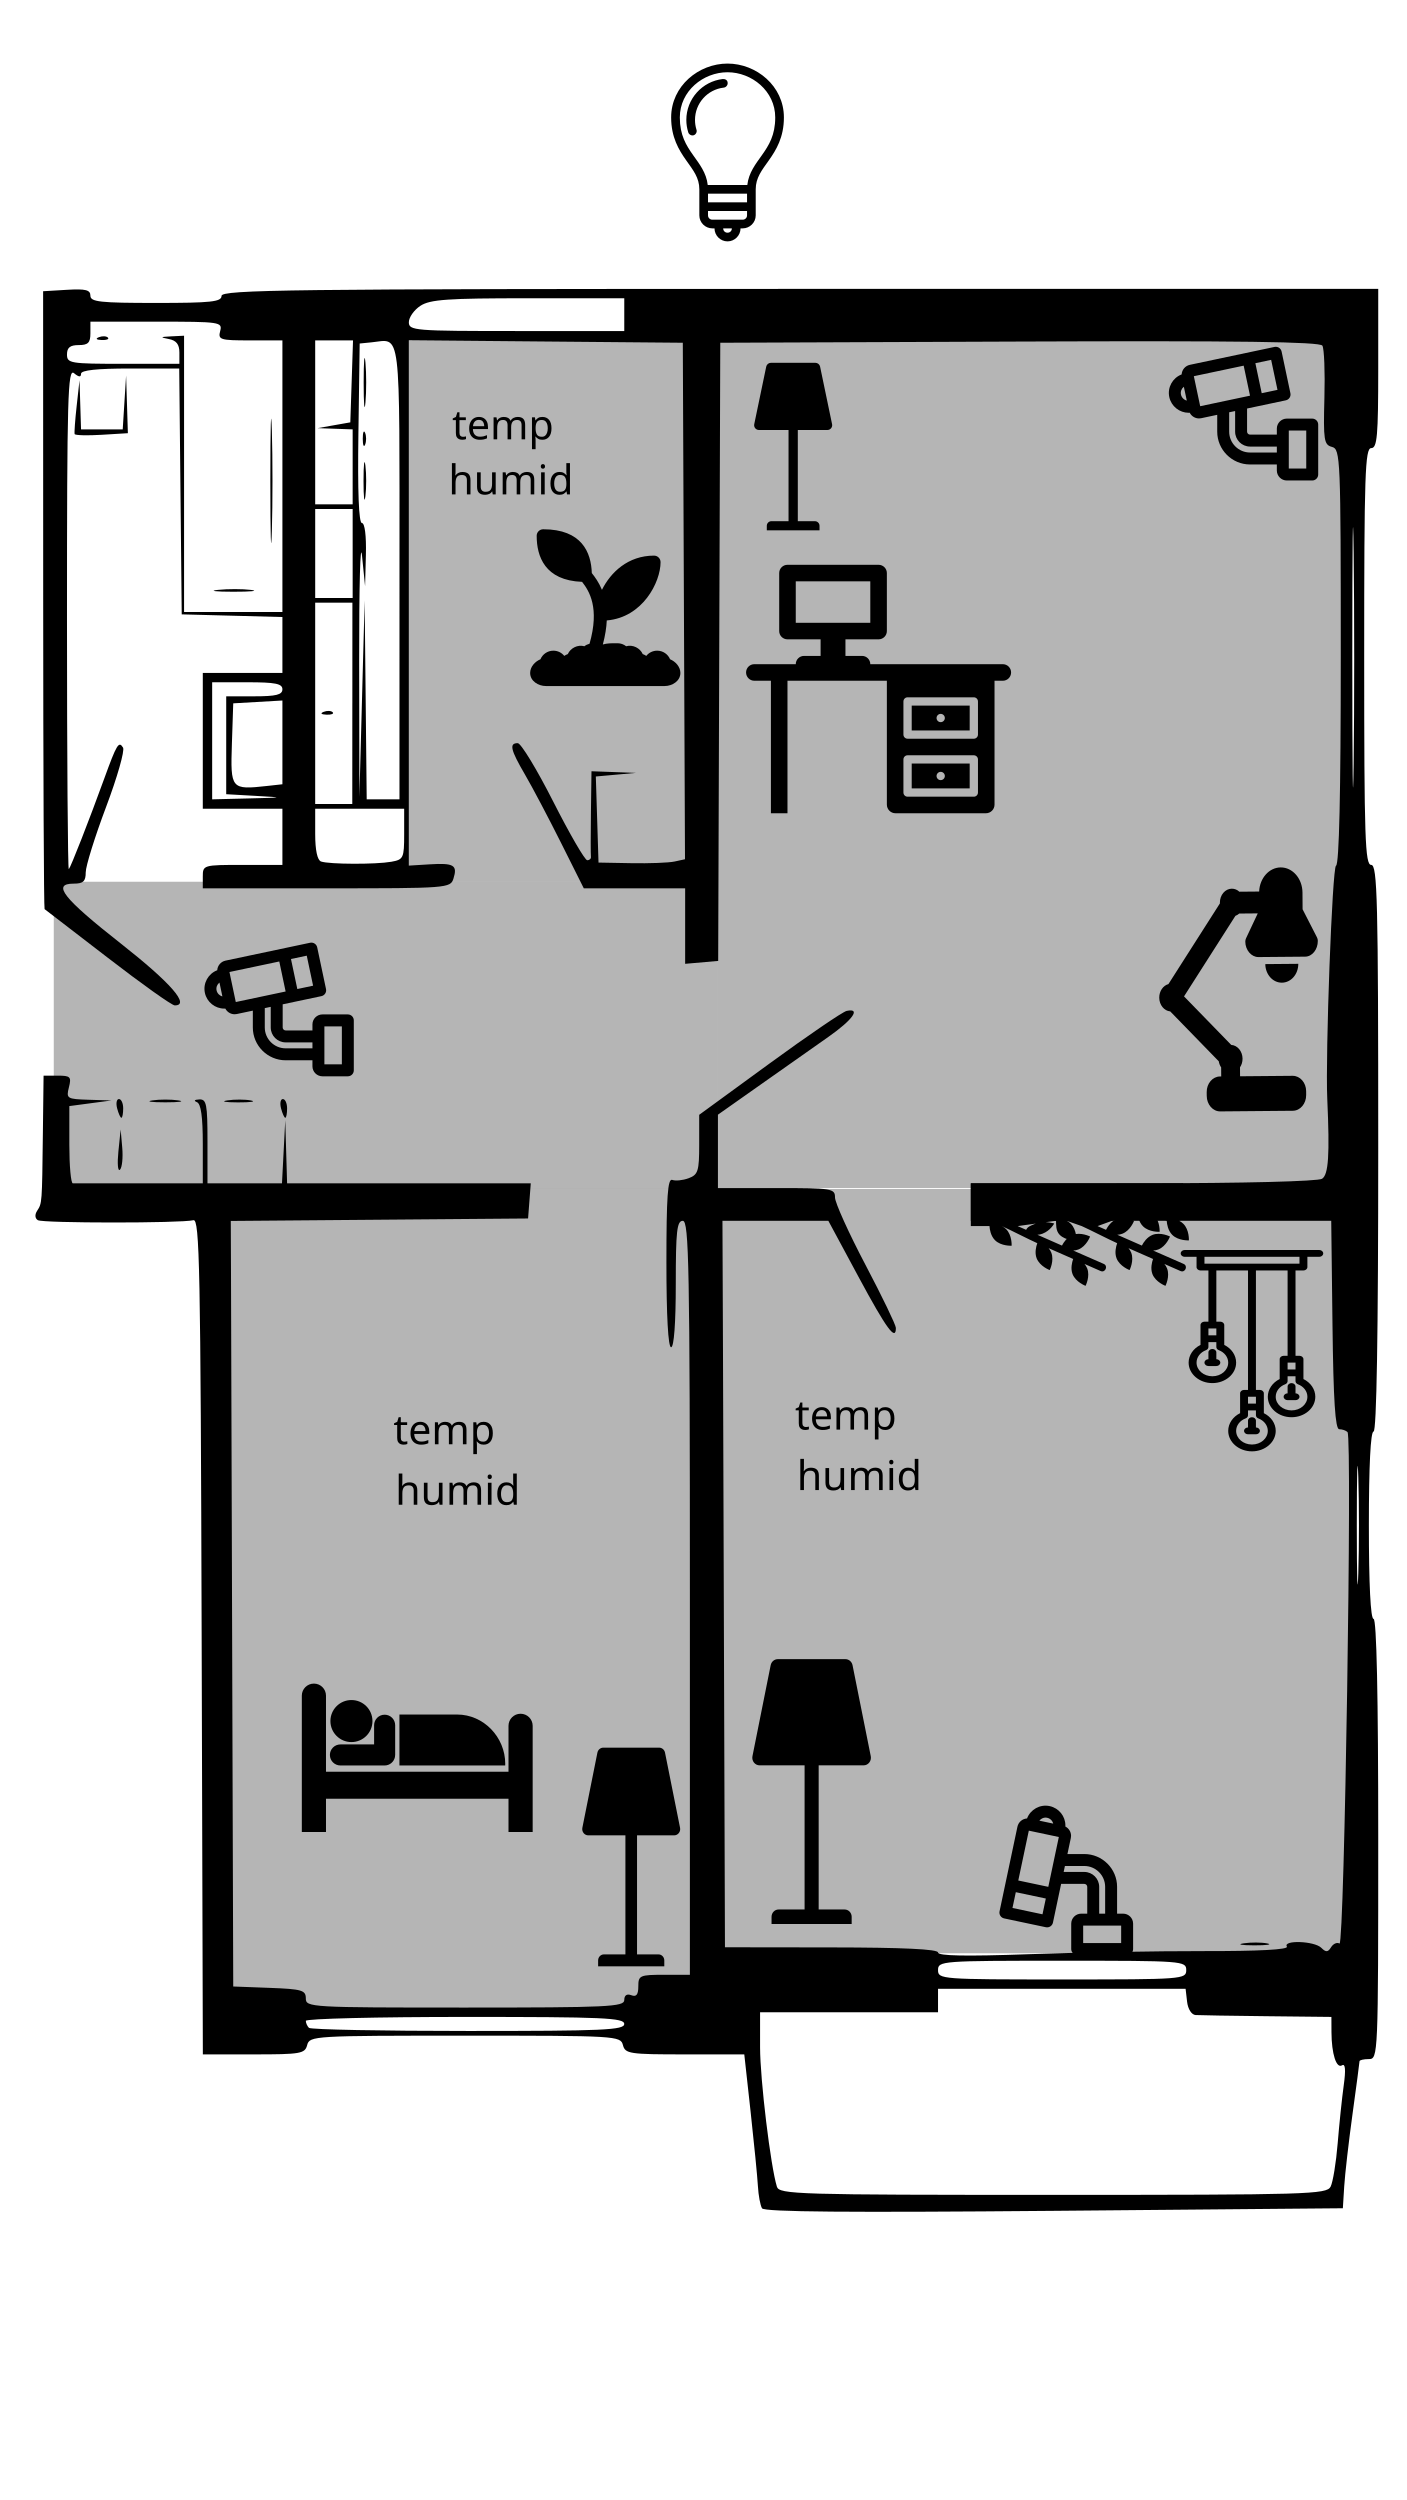
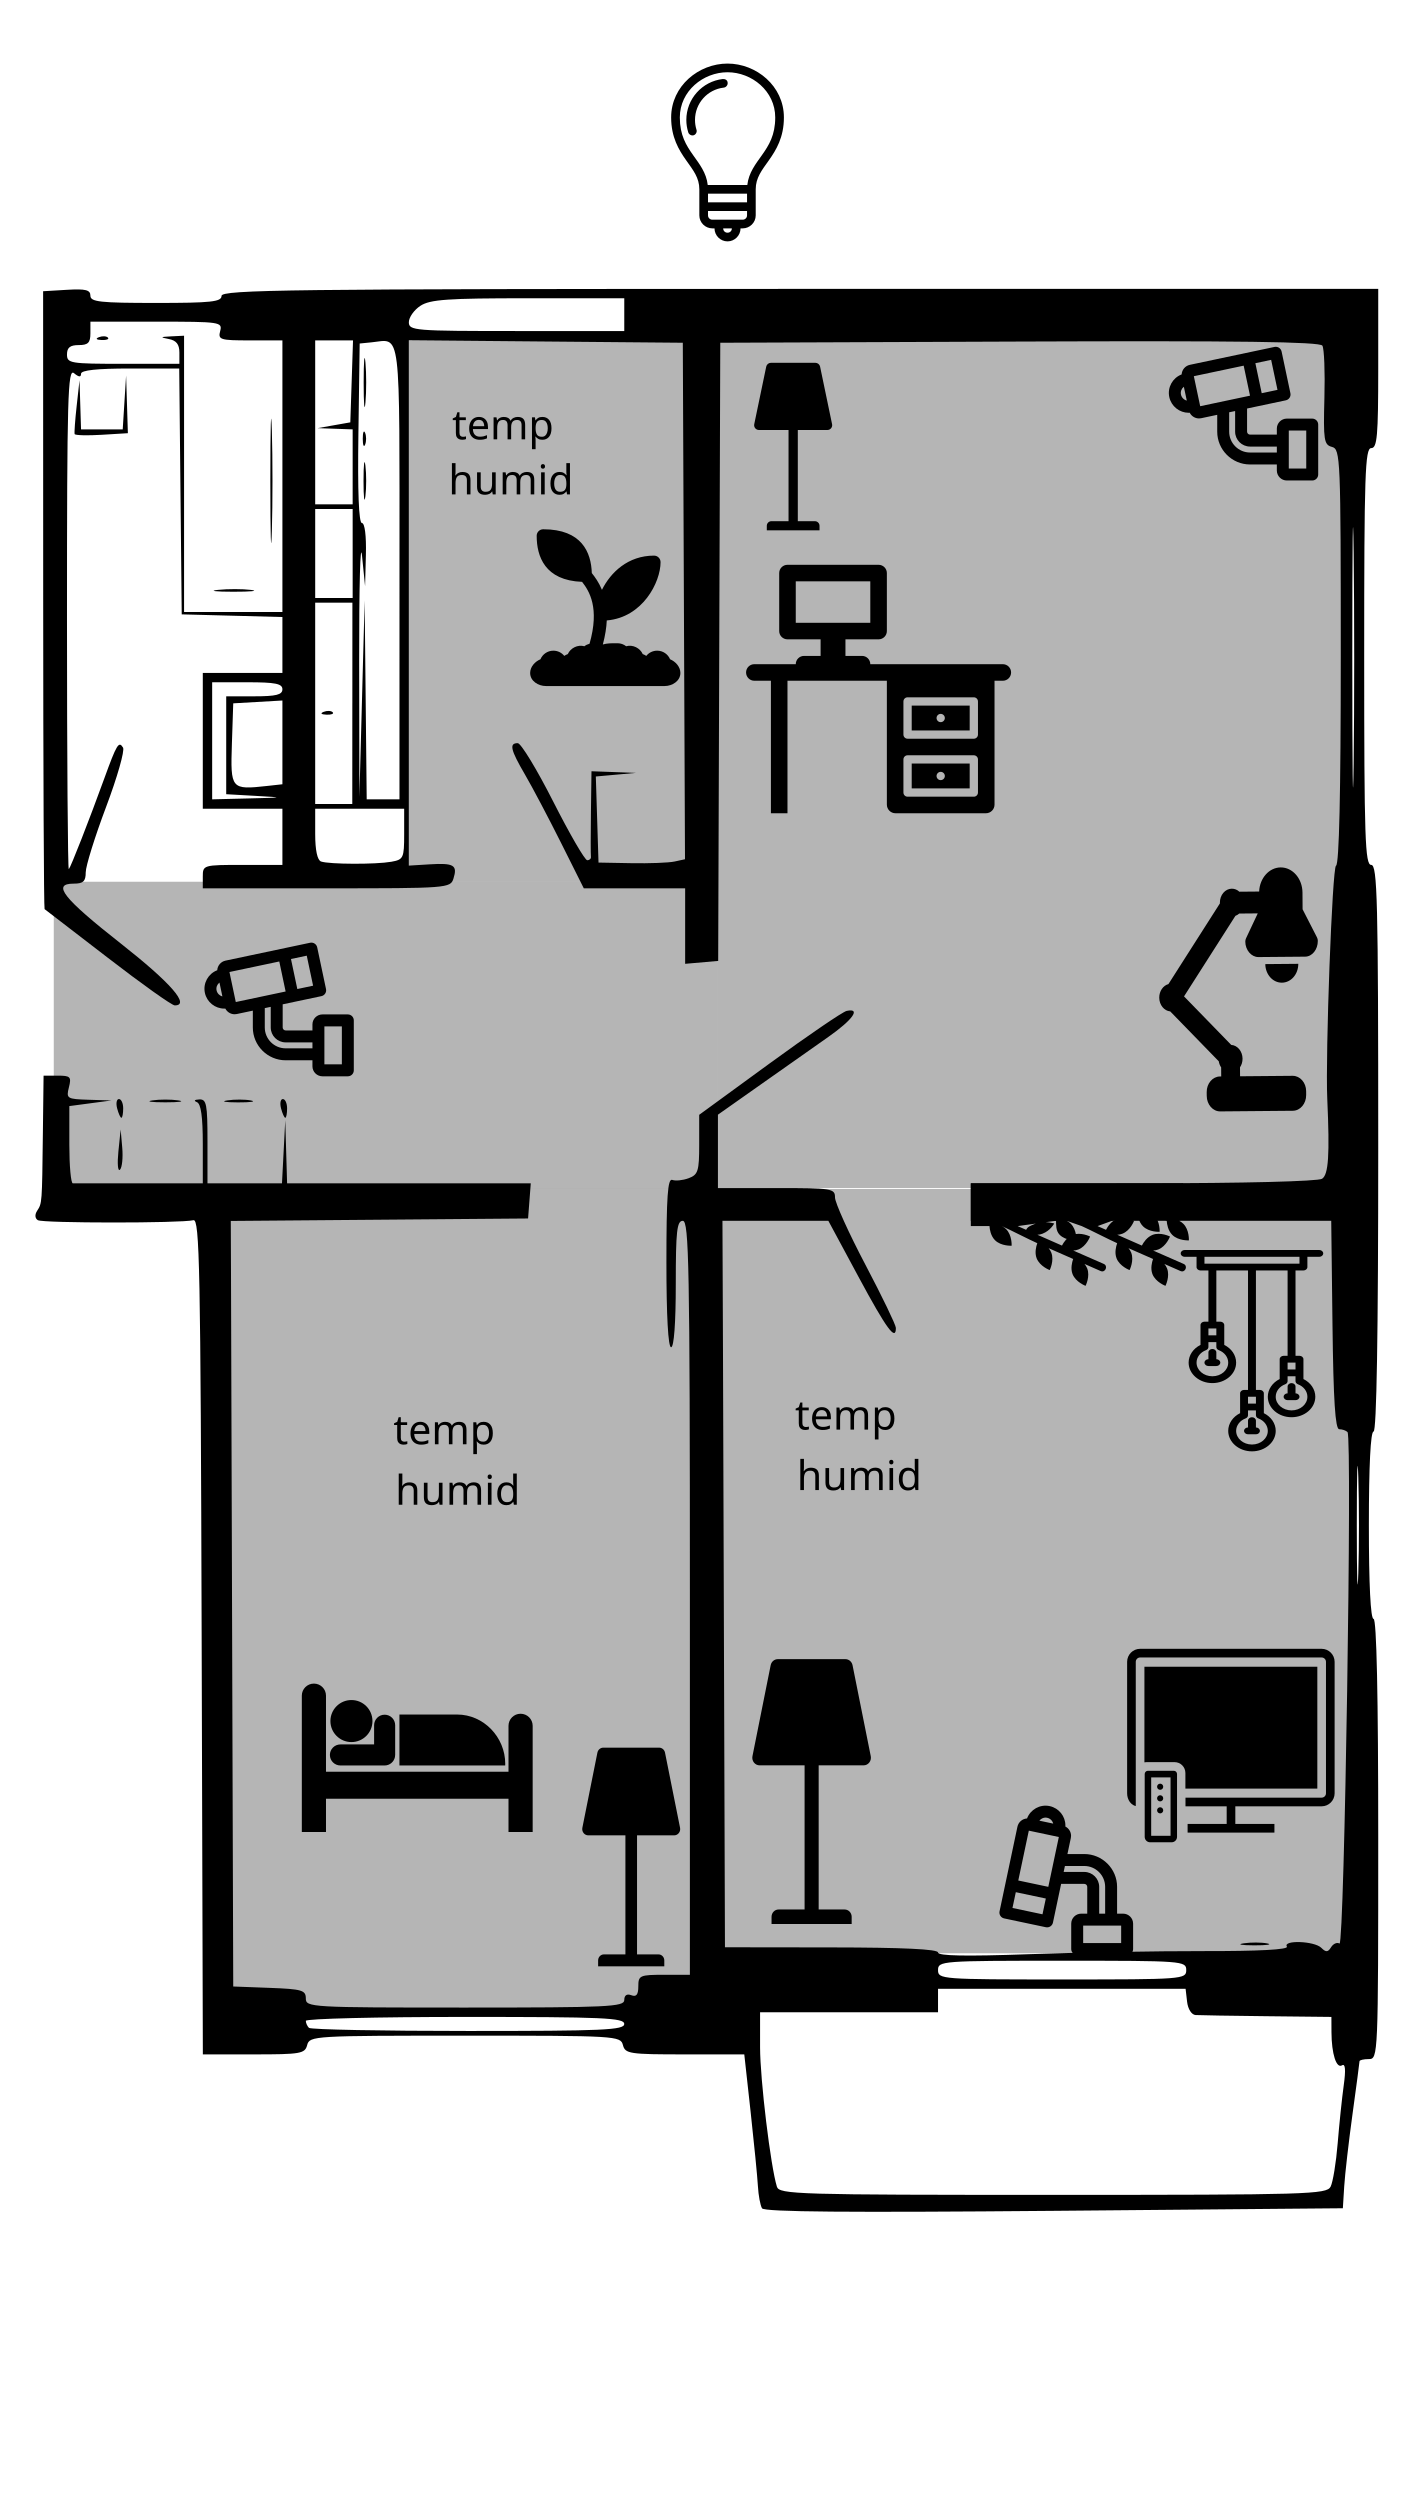
<svg xmlns="http://www.w3.org/2000/svg" xmlns:xlink="http://www.w3.org/1999/xlink" width="1440" height="2559" viewBox="0 0 1440 2559" version="1.1" id="svg8">
  <defs id="defs2">
    <linearGradient id="linearGradient4619">
      <stop style="stop-color:#000000;stop-opacity:1;" offset="0" id="stop4615" />
      <stop style="stop-color:#000000;stop-opacity:0;" offset="1" id="stop4617" />
    </linearGradient>
    <radialGradient xlink:href="#linearGradient4619" id="radialGradient4623" cx="1058.161" cy="-73.185" fx="1058.161" fy="-73.185" r="318.552" gradientTransform="matrix(1,0,0,1.175269,0,12.82711)" gradientUnits="userSpaceOnUse" />
  </defs>
  <g id="layer2">
    <rect id="light.living_room_panel" width="648.546" height="782.336" x="739.608" y="1217.017" style="opacity:0.291;fill:#000000;fill-opacity:1;stroke-width:1.031" ry="0" />
    <rect id="light.pc_room_panel_3" width="643.317" height="872.858" x="734.874" y="343.217" style="opacity:0.291;fill:#000000;fill-opacity:1;stroke-width:1.085" ry="0" />
    <rect id="light.hallway_panel" width="679.84" height="313.524" x="55.034" y="902.551" style="opacity:0.291;fill:#000000;fill-opacity:1;stroke-width:0.668" ry="0" />
    <rect id="light.bedroom_panel" width="469.825" height="845.397" x="236.288" y="1216.038" style="opacity:0.291;fill:#000000;fill-opacity:1;stroke-width:0.912" ry="0" />
    <rect id="light.kitchen_panel" width="282.655" height="554.282" x="418.5" y="348.302" style="opacity:0.291;fill:#000000;fill-opacity:1;stroke-width:0.573" ry="0" />
  </g>
  <g id="layer1" transform="translate(0,1697.2)">
    <path style="fill:#000000;stroke-width:4.794" d="m 780.024,563.232 c -1.772,-2.867 -3.674,-13.066 -4.225,-22.664 -0.551,-9.598 -3.915,-43.875 -7.475,-76.171 l -6.472,-58.721 H 700.987 c -56.834,0 -61.031,-0.634 -63.372,-9.587 -2.444,-9.344 -6.539,-9.587 -161.592,-9.587 -155.053,0 -159.148,0.243 -161.592,9.587 -2.313,8.846 -6.539,9.587 -54.651,9.587 h -52.144 l -1.225,-427.825 c -1.08,-377.476 -2.07,-427.615 -8.415,-426.045 -12.76,3.157 -154.142,3.118 -159.259,-0.036 -2.984,-1.845 -3.279,-5.651 -0.741,-9.587 5.101,-7.912 5.015,-6.749 5.896,-79.629 l 0.71,-58.723 h 14.472 c 13.043,0 14.175,1.183 11.464,11.984 -2.883,11.487 -2.042,12.014 20.281,12.704 l 23.289,0.719 -21.571,2.875 -21.571,2.875 v 39.547 c 0,21.751 1.618,39.547 3.595,39.547 1.977,0 32.716,0 68.308,0 h 64.713 v -40.346 c 0,-27.791 -1.864,-41.098 -5.992,-42.764 -3.579,-1.444 -2.615,-2.57 2.397,-2.796 7.396,-0.333 8.389,4.728 8.389,42.764 v 43.142 h 38.129 38.129 l 1.678,-32.356 1.678,-32.357 0.938,32.357 0.939,32.356 h 124.714 124.714 l -1.379,17.976 -1.379,17.976 -152.126,1.266 -152.126,1.266 1.227,391.806 1.227,391.806 37.15,1.4 c 33.212,1.252 37.15,2.395 37.15,10.785 0,9.134 4.363,9.386 162.981,9.386 146.499,0 162.981,-0.779 162.981,-7.703 0,-4.878 2.637,-6.691 7.19,-4.944 5.195,1.993 7.19,-0.525 7.19,-9.074 0,-11.148 1.527,-11.833 26.365,-11.833 h 26.365 V -61.688 c 0,-339.81 -0.859,-385.881 -7.19,-385.881 -6.036,0 -7.19,10.386 -7.19,64.713 0,39.946 -1.835,64.713 -4.794,64.713 -3.019,0 -4.794,-32.128 -4.794,-86.797 0,-67.457 1.335,-86.289 5.992,-84.517 3.296,1.254 10.845,0.476 16.777,-1.73 9.632,-3.58 10.785,-7.265 10.785,-34.447 v -30.438 l 71.829,-52.406 c 39.506,-28.823 75.098,-53.103 79.094,-53.956 14.926,-3.184 6.436,8.929 -18.587,26.519 -14.219,9.995 -45.496,32.017 -69.507,48.937 l -43.655,30.764 v 37.544 37.544 h 59.919 c 56.899,0 59.919,0.487 59.919,9.672 0,5.319 14.021,36.319 31.158,68.887 17.137,32.568 31.158,61.651 31.158,64.628 0,14.038 -9.611,0.913 -38.157,-52.112 l -30.966,-57.52 H 793.757 739.608 l 1.228,371.797 1.228,371.797 109.053,0.145 c 73.366,0.091 109.053,1.799 109.053,5.209 0,3.502 28.522,4.043 92.276,1.752 50.752,-1.825 131.75,-3.257 179.995,-3.183 56.377,0.091 86.677,-1.551 84.803,-4.585 -4.302,-6.961 28.181,-5.825 35.238,1.232 4.74,4.74 6.778,4.615 10.01,-0.614 2.232,-3.611 6.107,-5.3 8.611,-3.752 5.006,3.094 13.191,-518.596 8.214,-523.573 -1.598,-1.598 -5.423,-2.907 -8.499,-2.907 -4.054,0 -5.947,-29.327 -6.882,-106.657 l -1.29,-106.657 H 1178.187 993.727 v -19.174 -19.174 l 176.163,-0.072 c 102.573,-0.036 179.167,-1.971 183.353,-4.616 6.625,-4.185 7.942,-24.267 5.355,-81.594 -2.062,-45.685 5.123,-237.578 8.944,-238.851 3.208,-1.069 4.876,-74.282 4.876,-213.98 0,-203.869 -0.36,-212.449 -9.019,-214.713 -8.185,-2.14 -8.9,-6.795 -7.731,-50.285 0.708,-26.359 -0.223,-50.372 -2.071,-53.362 -2.461,-3.982 -85.358,-5.106 -309.842,-4.202 l -306.482,1.234 -1.069,316.374 -1.069,316.375 -16.908,1.488 -16.908,1.487 v -38.638 -38.638 h -51.875 -51.875 l -23.387,-46.737 c -12.863,-25.706 -29.426,-57.078 -36.806,-69.717 -14.824,-25.388 -16.383,-32.146 -7.414,-32.146 3.303,0 19.672,26.964 36.377,59.919 16.705,32.956 32.338,59.92 34.74,59.92 2.403,0 4.113,-1.618 3.801,-3.595 -0.312,-1.977 -0.312,-22.47 0,-45.539 l 0.567,-41.944 22.769,0.837 22.769,0.837 -20.549,1.844 -20.549,1.843 1.375,44.056 1.375,44.056 33.555,0.63 c 18.455,0.348 38.371,-0.417 44.258,-1.698 l 10.703,-2.328 -1.116,-264.345 -1.116,-264.345 -140.211,-1.27 -140.211,-1.27 v 268.873 268.874 l 21.415,-1.317 c 24.687,-1.518 28.608,0.846 24.238,14.612 -3.091,9.738 -5.834,9.948 -129.864,9.948 H 207.583 v -11.984 c 0,-11.843 0.48,-11.984 40.745,-11.984 h 40.745 v -28.761 -28.761 h -40.745 -40.745 v -69.507 -69.507 h 40.745 40.745 v -28.599 -28.599 l -51.531,-1.361 -51.531,-1.361 -1.277,-125.831 -1.277,-125.831 h -50.253 c -33.961,0 -50.253,1.745 -50.253,5.38 0,3.717 -2.222,3.536 -7.19,-0.587 -6.376,-5.292 -7.19,23.225 -7.19,251.873 0,141.813 0.833,256.942 1.85,255.844 2.089,-2.255 20.775,-50.022 36.287,-92.76 12.801,-35.267 14.9,-38.729 19.235,-31.716 1.895,3.065 -5.925,30.437 -17.377,60.826 -11.452,30.389 -20.821,60.467 -20.821,66.841 0,9.255 -2.485,11.589 -12.335,11.589 -22.562,0 -10.904,14.809 48.29,61.344 51.141,40.204 71.268,63.289 55.179,63.289 -2.973,0 -33.861,-21.983 -68.641,-48.852 -34.78,-26.868 -63.851,-49.233 -64.602,-49.7 -0.75,-0.466 -1.393,-142.962 -1.429,-316.657 l -0.072,-315.809 24.199,-1.449 c 19.299,-1.156 24.199,0.055 24.199,5.992 0,6.371 9.648,7.441 67.11,7.441 56.457,0 67.11,-1.141 67.11,-7.19 0,-6.353 68.974,-7.19 592.004,-7.19 h 592.004 v 81.491 c 0,69.24 -1.082,81.49 -7.19,81.49 -6.284,0 -7.19,26.897 -7.19,213.313 0,186.416 0.906,213.313 7.19,213.313 6.312,0 7.19,35.419 7.19,290.01 0,190.144 -1.651,290.01 -4.793,290.01 -3.036,0 -4.793,35.153 -4.793,95.871 0,60.718 1.757,95.871 4.793,95.871 3.128,0 4.793,78.295 4.793,225.297 0,222.101 -0.145,225.297 -9.587,225.297 -5.273,0 -9.587,1.004 -9.587,2.232 0,1.228 -3.21,25.495 -7.132,53.927 -3.923,28.433 -7.756,61.783 -8.518,74.113 l -1.386,22.417 -295.655,2.644 c -210.453,1.882 -296.583,1.141 -298.877,-2.57 z m 581.979,-22.139 c 2.367,-4.614 5.625,-24.567 7.241,-44.34 1.616,-19.773 4.409,-46.535 6.207,-59.47 2.206,-15.872 1.641,-22.513 -1.734,-20.427 -5.835,3.606 -10.728,-11.745 -10.821,-33.95 l -0.073,-15.579 -65.911,-0.73 c -36.251,-0.402 -69.147,-0.94 -73.102,-1.198 -4.126,-0.268 -7.837,-6.086 -8.707,-13.651 l -1.516,-13.182 H 1086.876 960.165 v 11.984 11.984 h -91.078 -91.077 v 35.983 c 0,32.574 10.769,121.724 17.224,142.577 2.434,7.864 20.111,8.389 282.527,8.389 261.766,0 280.211,-0.544 284.235,-8.389 z M 639.004,374.517 c 0,-6.25 -21.305,-7.19 -162.981,-7.19 -89.639,0 -162.981,1.797 -162.981,3.995 0,2.197 1.439,5.433 3.196,7.19 1.757,1.757 75.099,3.196 162.981,3.196 138.835,0 159.785,-0.942 159.785,-7.19 z M 1214.23,319.391 c 0,-9.346 -3.196,-9.587 -127.029,-9.587 -123.833,0 -127.029,0.241 -127.029,9.587 0,9.346 3.196,9.587 127.029,9.587 123.834,0 127.029,-0.241 127.029,-9.587 z m 176.143,-504.521 c -0.855,-27.024 -1.553,-4.913 -1.553,49.134 0,54.047 0.699,76.158 1.553,49.134 0.855,-27.024 0.855,-71.244 0,-98.268 z M 400.524,-815.096 c 12.471,-2.22 13.182,-3.749 13.182,-28.33 v -25.984 h -45.539 -45.539 v 25.965 c 0,16.45 2.196,26.739 5.992,28.077 8.321,2.933 55.943,3.113 71.903,0.272 z M 1385.596,-1131.53 c -0.761,-60.159 -1.384,-12.311 -1.386,106.329 -10e-4,118.641 0.621,167.862 1.384,109.381 0.763,-58.481 0.763,-155.551 0,-215.71 z m -1024.931,154.265 0.054,-103.061 h -19.049 -19.049 v 103.061 103.062 h 18.987 18.987 l 0.054,-103.062 z m -29.348,8.709 c 3.46,-1.384 7.595,-1.214 9.188,0.379 1.593,1.592 -1.237,2.726 -6.291,2.518 -5.584,-0.23 -6.72,-1.366 -2.896,-2.896 z m -69.806,86.01 -29.96,-1.701 v -50.104 -50.104 h 28.761 c 22.37,0 28.761,-1.598 28.761,-7.191 0,-5.752 -7.19,-7.19 -35.952,-7.19 h -35.952 v 59.92 59.919 l 37.15,-0.924 c 36.713,-0.913 36.797,-0.944 7.19,-2.626 z m 147.402,-228.615 c 0,-255.937 2.106,-238.683 -28.761,-235.612 l -11.984,1.192 -1.303,91.882 c -0.853,60.203 0.386,91.882 3.595,91.882 2.932,0 4.565,12.985 4.07,32.356 l -0.828,32.357 -3.139,-31.158 c -1.727,-17.137 -3.038,31.398 -2.915,107.855 l 0.223,139.013 2.691,-100.665 2.691,-100.665 1.051,101.863 1.051,101.863 h 16.777 16.777 z m -36.814,-93.797 c 0,-17.137 0.87,-24.148 1.933,-15.579 1.063,8.569 1.063,22.59 0,31.158 -1.063,8.568 -1.933,1.558 -1.933,-15.579 z m -0.777,-43.142 c 0,-6.591 1.087,-9.287 2.418,-5.992 1.33,3.296 1.33,8.688 0,11.984 -1.33,3.296 -2.418,0.6 -2.418,-5.992 z m 0.919,-57.523 c 0,-22.41 0.826,-31.578 1.835,-20.373 1.009,11.205 1.009,29.54 0,40.745 -1.009,11.205 -1.835,2.037 -1.835,-20.373 z m -83.165,368.329 v -42.868 l -25.166,1.449 -25.166,1.449 -1.381,41.587 c -1.536,46.29 -0.881,47.068 36.133,42.975 l 15.579,-1.723 z m 0,-272.458 v -139.013 h -33.106 c -30.746,0 -32.927,-0.683 -30.599,-9.587 2.42,-9.253 0.145,-9.587 -65.162,-9.587 H 92.539 v 11.984 c 0,9.587 -2.397,11.984 -11.984,11.984 -8.788,0 -11.984,2.557 -11.984,9.587 0,9.054 3.196,9.587 57.523,9.587 h 57.523 v -11.65 c 0,-8.271 -3.129,-12.253 -10.785,-13.728 -9.247,-1.781 -8.906,-2.171 2.397,-2.73 l 13.182,-0.652 v 141.41 141.41 h 50.332 50.332 z m -65.804,116.34 c 9.946,-1.038 25.045,-1.02 33.555,0.036 8.51,1.058 0.373,1.908 -18.083,1.887 -18.455,-0.016 -25.418,-0.888 -15.472,-1.925 z m 53.46,-111.547 c 0,-56.684 0.694,-79.873 1.54,-51.531 0.848,28.342 0.848,74.719 0,103.061 -0.848,28.342 -1.54,5.153 -1.54,-51.531 z m -175.503,-147.081 c 3.46,-1.384 7.595,-1.214 9.188,0.379 1.593,1.593 -1.239,2.726 -6.292,2.518 -5.584,-0.23 -6.72,-1.366 -2.896,-2.896 z m 259.751,221.381 v -45.539 h -19.174 -19.174 v 45.539 45.539 h 19.174 19.174 z m 0,-88.681 v -38.349 l -17.976,-0.63 -17.976,-0.63 16.777,-2.964 16.777,-2.964 1.384,-41.944 1.384,-41.944 h -19.361 -19.361 v 83.887 83.887 h 19.174 19.174 z m 278.026,-155.79 v -16.777 h -98.437 c -82.542,0 -100.344,1.25 -110.252,7.742 -6.499,4.258 -11.815,11.808 -11.815,16.777 0,8.59 5.438,9.036 110.252,9.036 H 639.004 Z M 1273.018,291.984 c 7.287,-1.102 18.072,-1.073 23.968,0.072 5.896,1.138 -0.073,2.039 -13.248,2.003 -13.182,-0.036 -18.006,-0.968 -10.72,-2.069 z m -1151.835,-810.489 2.312,-22.547 1.627,18.607 c 0.895,10.234 -0.145,20.38 -2.312,22.547 -2.166,2.166 -2.899,-6.207 -1.627,-18.607 z m -1.27,-44.118 c -1.379,-5.273 -0.553,-9.587 1.838,-9.587 2.39,0 4.345,4.314 4.345,9.587 0,5.273 -0.826,9.587 -1.838,9.587 -1.011,0 -2.966,-4.314 -4.345,-9.587 z m 167.774,0 c -1.379,-5.273 -0.553,-9.587 1.838,-9.587 2.39,0 4.345,4.314 4.345,9.587 0,5.273 -0.826,9.587 -1.838,9.587 -1.011,0 -2.966,-4.314 -4.345,-9.587 z m -131.632,-8.227 c 7.25,-1.098 19.114,-1.098 26.365,0 7.25,1.098 1.319,1.997 -13.182,1.997 -14.5,0 -20.432,-0.899 -13.182,-1.997 z m 76.763,-0.005 c 7.286,-1.102 18.072,-1.073 23.968,0.072 5.896,1.138 -0.072,2.039 -13.248,2.003 -13.182,-0.036 -18.006,-0.967 -10.72,-2.069 z M 76.397,-1252.894 c -0.458,-1.319 0.478,-14.261 2.08,-28.761 l 2.913,-26.364 0.781,25.166 0.781,25.166 h 21.332 21.332 l 1.73,-27.563 1.73,-27.563 0.906,29.516 0.906,29.516 -26.829,1.641 c -14.756,0.904 -27.204,0.564 -27.662,-0.755 z" id="path3702" />
    <text xml:space="preserve" style="font-style:normal;font-weight:normal;font-size:105.112px;line-height:1.25;font-family:sans-serif;letter-spacing:0px;word-spacing:0px;fill:#000000;fill-opacity:1;stroke:none;stroke-width:2.628" x="462.754" y="-1247.467" id="sensor.kitchen_temperature">
      <tspan id="tspan3710" x="462.754" y="-1247.467" style="font-size:42.045px;stroke-width:2.628">temp</tspan>
    </text>
    <text xml:space="preserve" style="font-style:normal;font-weight:normal;font-size:42.045px;line-height:1.25;font-family:sans-serif;letter-spacing:0px;word-spacing:0px;fill:#000000;fill-opacity:1;stroke:none;stroke-width:2.628" x="459" y="-1191.157" id="sensor.kitchen_humidity">
      <tspan id="tspan3716" x="459" y="-1191.157" style="stroke-width:2.628">humid</tspan>
    </text>
    <g id="light.living_room_sofa" data-name="Ebene 2" transform="matrix(2.058781,0,0,2.141366,770.0478,1.09474)">
      <g id="g3794">
        <path id="path3792" d="M 33,50.77 H 55.35 A 3.63,3.63 0 0 0 58.9,46.4 L 49.84,2.89 A 3.64,3.64 0 0 0 46.29,0 H 12.7 A 3.64,3.64 0 0 0 9.14,2.89 L 0.08,46.4 a 3.63,3.63 0 0 0 3.55,4.37 H 26 v 68.9 H 13.07 a 3.5,3.5 0 0 0 -3.5,3.5 v 3.43 h 39.84 v -3.43 a 3.5,3.5 0 0 0 -3.5,-3.5 H 33 Z" />
      </g>
    </g>
    <g transform="matrix(1.700234,0,0,1.768436,595.9645,91.6873)" data-name="Ebene 2" id="light.bedroom_corner">
      <g id="g3811">
        <path d="M 33,50.77 H 55.35 A 3.63,3.63 0 0 0 58.9,46.4 L 49.84,2.89 A 3.64,3.64 0 0 0 46.29,0 H 12.7 A 3.64,3.64 0 0 0 9.14,2.89 L 0.08,46.4 a 3.63,3.63 0 0 0 3.55,4.37 H 26 v 68.9 H 13.07 a 3.5,3.5 0 0 0 -3.5,3.5 v 3.43 h 39.84 v -3.43 a 3.5,3.5 0 0 0 -3.5,-3.5 H 33 Z" id="path3809" />
      </g>
    </g>
    <g id="light.tradfri_bulb_e27_ws_opal_980lm_4" transform="matrix(0.4824168,-0.00427119,0.00368626,0.5589637,1140.441,-826.3585)">
      <path id="path3815" d="m 430.866,168.246 c 0,-2.213 -0.587,-4.386 -1.702,-6.297 L 399,110.227 V 79.582 c 0,-25.578 -20.635,-46.387 -46,-46.387 -24.505,0 -44.591,19.424 -45.925,43.805 h -42.019 c -4.369,-3.536 -9.93,-5.658 -15.988,-5.658 -14.047,0 -25.435,11.389 -25.435,25.436 0,0.435 0.011,0.867 0.033,1.297 l -110.34,146.926 c -11.28,2.604 -19.692,12.706 -19.692,24.776 0,13.273 10.169,24.167 23.141,25.328 l 102.256,92.123 c 0.734,4.158 2.477,7.967 4.97,11.166 V 415 h -2.552 C 205.762,415 193,427.674 193,443.252 v 7.104 C 193,466.15 205.762,479 221.448,479 H 375.552 C 391.238,479 404,466.15 404,450.355 v -7.104 C 404,427.674 391.238,415 375.552,415 H 264 v -16.431 c 3.442,-4.339 5.504,-9.823 5.504,-15.792 0,-13.506 -10.528,-24.548 -23.825,-25.379 L 146.227,267.8 256.363,121.146 c 2.974,-0.89 5.719,-2.307 8.126,-4.146 h 39.325 l -25.26,45.515 c -1.03,1.855 -1.57,3.943 -1.57,6.065 0,15.405 12.689,28.42 27.708,28.42 h 99.116 c 14.92,0 27.058,-12.899 27.058,-28.754 z" />
      <path id="path3817" d="m 389.126,210 c 0,0 0.001,-0.042 0.002,-0.091 -10e-4,0.03 -0.003,0.061 -0.002,0.091 z" />
      <path id="path3819" d="m 389.128,209.909 c 0,-0.056 0.004,-0.11 0.004,-0.166 0,-0.053 -0.003,0.072 -0.004,0.166 z" />
      <path id="path3821" d="m 319,209.617 c 0,-0.041 0,-0.062 0,-0.041 0,0.014 0,0.028 0,0.041 z" />
      <path id="path3823" d="m 319.077,210 h 0.005 c -10e-4,-0.128 -0.01,-0.255 -0.01,-0.383 0.002,0.112 0.005,0.383 0.005,0.383 z" />
      <path id="path3825" d="m 354.102,244.273 c 19.261,0 34.885,-15.049 35.023,-34.273 h -70.043 c 0.228,19.146 15.815,34.273 35.02,34.273 z" />
    </g>
    <g id="light.pc_room_monitors_2" data-name="Ebene 2" transform="matrix(1.354665,0,0,1.354665,771.9275,-1325.83)">
      <g id="g3863">
        <path id="path3861" d="M 33,50.77 H 55.35 A 3.63,3.63 0 0 0 58.9,46.4 L 49.84,2.89 A 3.64,3.64 0 0 0 46.29,0 H 12.7 A 3.64,3.64 0 0 0 9.14,2.89 L 0.08,46.4 a 3.63,3.63 0 0 0 3.55,4.37 H 26 v 68.9 H 13.07 a 3.5,3.5 0 0 0 -3.5,3.5 v 3.43 h 39.84 v -3.43 a 3.5,3.5 0 0 0 -3.5,-3.5 H 33 Z" />
      </g>
    </g>
    <g id="light.desk_leds" transform="matrix(8.477431,0,0,8.477431,763.6756,-1119.072)">
      <path id="path3878" d="M 31,12 H 15 c 0,-0.553 -0.448,-1 -1,-1 H 12 V 9 h 4 c 0.552,0 1,-0.447 1,-1 V 1 C 17,0.447 16.552,0 16,0 H 5 C 4.448,0 4,0.447 4,1 v 7 c 0,0.553 0.448,1 1,1 h 4 v 2 H 7 C 6.448,11 6,11.447 6,12 H 1 c -0.553,0 -1,0.447 -1,1 0,0.553 0.447,1 1,1 H 3 V 30 H 5 V 14 H 17 V 28.959 C 17,29.534 17.467,30 18.041,30 H 28.959 C 29.533,30 30,29.534 30,28.959 V 14 h 1 c 0.553,0 1,-0.447 1,-1 0,-0.553 -0.447,-1 -1,-1 z M 6,2 h 9 V 7 H 6 Z m 22,25.5 c 0,0.276 -0.225,0.5 -0.5,0.5 h -8 C 19.225,28 19,27.776 19,27.5 v -4 C 19,23.224 19.225,23 19.5,23 h 8 c 0.275,0 0.5,0.224 0.5,0.5 z m 0,-7 c 0,0.276 -0.225,0.5 -0.5,0.5 h -8 C 19.225,21 19,20.776 19,20.5 v -4 C 19,16.224 19.225,16 19.5,16 h 8 c 0.275,0 0.5,0.224 0.5,0.5 z" />
      <path id="path3880" d="m 20,27 h 7 v -3 h -7 z m 3.5,-2 C 23.775,25 24,25.224 24,25.5 24,25.776 23.775,26 23.5,26 23.225,26 23,25.776 23,25.5 23,25.224 23.225,25 23.5,25 Z" />
      <path id="path3882" d="m 20,20 h 7 v -3 h -7 z m 3.5,-2 C 23.775,18 24,18.224 24,18.5 24,18.776 23.775,19 23.5,19 23.225,19 23,18.776 23,18.5 23,18.224 23.225,18 23.5,18 Z" />
    </g>
    <text xml:space="preserve" style="font-style:normal;font-weight:normal;font-size:105.112px;line-height:1.25;font-family:sans-serif;letter-spacing:0px;word-spacing:0px;fill:#000000;fill-opacity:1;stroke:none;stroke-width:2.628" x="813.753" y="-233.886" id="sensor.living_room_temperature">
      <tspan id="tspan3898" x="813.753" y="-233.886" style="font-size:42.045px;stroke-width:2.628">temp</tspan>
    </text>
    <text xml:space="preserve" style="font-style:normal;font-weight:normal;font-size:42.045px;line-height:1.25;font-family:sans-serif;letter-spacing:0px;word-spacing:0px;fill:#000000;fill-opacity:1;stroke:none;stroke-width:2.628" x="815.63" y="-171.944" id="sensor.living_room_humidity">
      <tspan id="tspan3902" x="815.63" y="-171.944" style="stroke-width:2.628">humid</tspan>
    </text>
    <text id="sensor.bedroom_temperature" y="-218.87" x="402.69" style="font-style:normal;font-weight:normal;font-size:105.112px;line-height:1.25;font-family:sans-serif;letter-spacing:0px;word-spacing:0px;fill:#000000;fill-opacity:1;stroke:none;stroke-width:2.628" xml:space="preserve">
      <tspan style="font-size:42.045px;stroke-width:2.628" y="-218.87" x="402.69" id="tspan3906">temp</tspan>
    </text>
    <text id="sensor.bedroom_humidity" y="-156.928" x="404.567" style="font-style:normal;font-weight:normal;font-size:42.045px;line-height:1.25;font-family:sans-serif;letter-spacing:0px;word-spacing:0px;fill:#000000;fill-opacity:1;stroke:none;stroke-width:2.628" xml:space="preserve">
      <tspan y="-156.928" x="404.567" id="tspan3910" style="stroke-width:2.628">humid</tspan>
    </text>
    <g id="light.bed_leds" transform="matrix(2.627803,0,0,2.627803,295.701,-29.29233)">
      <path id="path3914" d="m 24.364,43.872 c 4.527,0 8.192,-3.668 8.192,-8.188 0,-4.524 -3.665,-8.189 -8.192,-8.189 -4.521,0 -8.186,3.665 -8.186,8.189 10e-4,4.52 3.666,8.188 8.186,8.188 z" />
      <path id="path3916" d="m 20.075,52.985 h 17.218 c 1.98,0 3.633,-1.406 4.018,-3.277 0.057,-0.275 0.091,-0.563 0.091,-0.856 V 37.308 c 0,-2.265 -1.837,-4.102 -4.103,-4.102 -2.265,0 -4.102,1.837 -4.102,4.102 v 7.477 H 20.075 c -2.266,0 -4.1,1.837 -4.1,4.103 0.001,2.263 1.835,4.097 4.1,4.097 z" />
      <path id="path3918" d="M 84.276,52.329 C 84.276,41.981 75.891,33.14 65.544,33.14 h -22.48 v 19.846 h 41.194 c 0.013,-0.219 0.018,-0.435 0.018,-0.657 z" />
      <path id="path3920" d="m 90.25,32.834 c -2.6,0 -4.705,2.108 -4.705,4.708 V 55.416 H 14.454 V 25.798 c 0,-2.603 -2.105,-4.708 -4.708,-4.708 -2.6,0 -4.708,2.105 -4.708,4.708 V 78.91 h 9.416 V 65.947 H 85.545 V 78.91 h 9.417 V 37.542 c 0,-2.6 -2.112,-4.708 -4.712,-4.708 z" />
    </g>
    <g id="group.non_automatic_lights" transform="matrix(2.219512,0,0,2.219512,633.7201,-3765.879)">
      <path id="path3937" overflow="visible" display="inline" visibility="visible" marker="none" d="m 50,961.362 c -13.23,0 -26,10.285 -26,24.844 0,9.181 3.574,15.016 6.875,19.688 3.301,4.672 6.125,8.104 6.125,13.469 v 12 c 0,3.394 2.814,6 6,6 h 1 c 0,3.289 2.711,6 6,6 3.289,0 6,-2.711 6,-6 h 1 c 3.186,0 6,-2.606 6,-6 v -12 c 0,-5.365 2.824,-8.797 6.125,-13.469 C 72.426,1001.222 76,995.387 76,986.206 76,971.647 63.23,961.362 50,961.362 Z m 0,4 c 11.161,0 22,8.638 22,20.844 0,8.183 -2.926,12.849 -6.125,17.375 -2.872,4.064 -6.115,8.087 -6.75,13.781 h -18.25 c -0.635,-5.694 -3.878,-9.717 -6.75,-13.781 C 30.926,999.055 28,994.389 28,986.206 28,974 38.839,965.362 50,965.362 Z m -2.219,3.125 C 38.339,969.588 31,977.645 31,987.362 c 0,1.942 0.301,3.797 0.844,5.562 0.224,1.085 1.471,1.822 2.531,1.5 1.06,-0.322 1.698,-1.63 1.281,-2.656 C 35.228,990.374 35,988.898 35,987.362 c 0,-7.713 5.759,-14.036 13.219,-14.906 1.047,-0.082 1.925,-1.109 1.844,-2.156 -0.033,-1.378 -1.202,-1.889 -2.281,-1.812 z M 41,1021.362 h 18 v 4 H 41 Z m 0,8 h 18 v 2 c 0,1.202 -0.965,2 -2,2 H 43 c -1.035,0 -2,-0.798 -2,-2 z m 7,8 h 4 c 0,1.143 -0.857,2 -2,2 -1.143,0 -2,-0.857 -2,-2 z" style="color:#000000;text-indent:0;text-transform:none;direction:ltr;baseline-shift:baseline;display:inline;overflow:visible;visibility:visible;fill:#000000;fill-opacity:1;enable-background:accumulate" />
    </g>
    <g id="light.living_room_dinner_table" transform="matrix(4.052249,0,0,3.493312,1208.575,-417.7)">
      <path id="path79" d="M 35,0 H 31 5 1 C 0.45,0 0,0.45 0,1 0,1.55 0.45,2 1,2 H 4 V 5 C 4,5.55 4.45,6 5,6 H 7 V 21 H 6 c -0.55,0 -1,0.45 -1,1 v 4 1.81 C 3.16,28.87 2,30.84 2,33 c 0,3.31 2.69,6 6,6 3.31,0 6,-2.69 6,-6 0,-2.16 -1.16,-4.13 -3,-5.19 V 26 22 c 0,-0.55 -0.45,-1 -1,-1 H 9 V 6 h 8 v 35 h -1 c -0.55,0 -1,0.45 -1,1 v 4 1.81 c -1.84,1.06 -3,3.04 -3,5.19 0,3.31 2.69,6 6,6 3.31,0 6,-2.69 6,-6 0,-2.16 -1.16,-4.13 -3,-5.19 V 46 42 c 0,-0.55 -0.45,-1 -1,-1 H 19 V 6 h 8 v 25 h -1 c -0.55,0 -1,0.45 -1,1 v 4 1.81 c -1.84,1.06 -3,3.04 -3,5.19 0,3.31 2.69,6 6,6 3.31,0 6,-2.69 6,-6 0,-2.16 -1.16,-4.13 -3,-5.19 V 36 32 c 0,-0.55 -0.45,-1 -1,-1 H 29 V 6 h 2 c 0.55,0 1,-0.45 1,-1 V 2 h 3 C 35.55,2 36,1.55 36,1 36,0.45 35.55,0 35,0 Z M 7,23 h 2 v 2 H 7 Z m 5,10 c 0,2.21 -1.79,4 -4,4 C 5.79,37 4,35.21 4,33 4,31.41 4.94,29.98 6.4,29.34 6.76,29.18 7,28.82 7,28.42 V 27 h 2 v 1.42 c 0,0.4 0.24,0.76 0.6,0.92 1.46,0.64 2.4,2.07 2.4,3.66 z m 5,10 h 2 v 2 h -2 z m 5,10 c 0,2.21 -1.79,4 -4,4 -2.21,0 -4,-1.79 -4,-4 0,-1.59 0.94,-3.02 2.4,-3.66 0.36,-0.16 0.6,-0.52 0.6,-0.92 V 47 h 2 v 1.42 c 0,0.4 0.24,0.76 0.6,0.92 1.46,0.64 2.4,2.07 2.4,3.66 z m 5,-20 h 2 v 2 h -2 z m 5,10 c 0,2.21 -1.79,4 -4,4 -2.21,0 -4,-1.79 -4,-4 0,-1.59 0.94,-3.02 2.4,-3.66 0.36,-0.16 0.6,-0.52 0.6,-0.92 V 37 h 2 v 1.42 c 0,0.4 0.24,0.76 0.6,0.92 1.46,0.64 2.4,2.07 2.4,3.66 z M 30,4 H 6 V 2 h 24 z" />
      <path id="path81" d="M 9,32 V 30 C 9,29.45 8.55,29 8,29 7.45,29 7,29.45 7,30 v 2 c -0.55,0 -1,0.45 -1,1 0,0.55 0.45,1 1,1 h 2 c 0.55,0 1,-0.45 1,-1 0,-0.55 -0.45,-1 -1,-1 z" />
      <path id="path83" d="m 29,42 v -2 c 0,-0.55 -0.45,-1 -1,-1 -0.55,0 -1,0.45 -1,1 v 2 c -0.55,0 -1,0.45 -1,1 0,0.55 0.45,1 1,1 h 2 c 0.55,0 1,-0.45 1,-1 0,-0.55 -0.45,-1 -1,-1 z" />
      <path id="path85" d="m 19,52 v -2 c 0,-0.55 -0.45,-1 -1,-1 -0.55,0 -1,0.45 -1,1 v 2 c -0.55,0 -1,0.45 -1,1 0,0.55 0.45,1 1,1 h 2 c 0.55,0 1,-0.45 1,-1 0,-0.55 -0.45,-1 -1,-1 z" />
    </g>
    <g id="switch.pc_room_camera" transform="matrix(-0.3397279,0,0,0.3397279,1359.839,-1360.762)">
      <path id="path76" d="m 31,288.938 v 150.464 c 0,9.941 8.059,18 18,18 h 76.478 c 16.617,0 30.137,-13.52 30.137,-30.137 v -18.124 h 80.708 c 54.541,0 98.913,-44.372 98.913,-98.913 v -50.687 l 48.309,10.211 c 2.188,0.462 4.39,0.69 6.575,0.69 6.03,0 11.94,-1.741 17.114,-5.109 4.681,-3.048 8.38,-7.189 10.852,-12.035 1.074,0.059 2.146,0.09 3.213,0.09 27.515,-0.001 52.352,-19.298 58.373,-47.394 6.23,-29.077 -10.11,-57.859 -37.208,-68.19 -0.826,-13.799 -10.75,-25.939 -24.914,-28.933 L 162.604,54.986 c -4.668,-0.986 -9.543,-0.078 -13.543,2.526 -4.001,2.604 -6.804,6.692 -7.791,11.362 l -26.56,125.657 c -2.056,9.727 4.163,19.277 13.889,21.334 l 116.695,24.666 v 69.697 c 0,4.947 -4.024,8.972 -8.972,8.972 h -80.708 v -18.124 c 0,-16.618 -13.52,-30.138 -30.137,-30.138 H 49 c -9.941,0 -18,8.059 -18,18 z m 413.47,-90.485 c -1.979,9.234 -9.017,16.096 -17.528,18.233 l 8.831,-41.782 c 6.969,5.414 10.647,14.449 8.697,23.549 z m -57.899,35.144 -150.153,-31.737 19.115,-90.435 150.153,31.738 z M 172.77,93.931 220.311,103.98 201.196,194.415 153.655,184.367 Z M 236.322,355.2 c 24.798,0 44.972,-20.174 44.972,-44.972 V 248.14 l 17.941,3.792 v 58.295 c 0,34.69 -28.223,62.913 -62.913,62.913 H 155.614 V 355.2 Z M 67,306.938 h 52.614 V 421.402 H 67 Z" />
    </g>
    <g id="switch.living_room_camera" transform="matrix(0,-0.3397279,0.3397279,0,1004.458,314.4837)">
      <path id="path76-6" d="m 31,288.938 v 150.464 c 0,9.941 8.059,18 18,18 h 76.478 c 16.617,0 30.137,-13.52 30.137,-30.137 v -18.124 h 80.708 c 54.541,0 98.913,-44.372 98.913,-98.913 v -50.687 l 48.309,10.211 c 2.188,0.462 4.39,0.69 6.575,0.69 6.03,0 11.94,-1.741 17.114,-5.109 4.681,-3.048 8.38,-7.189 10.852,-12.035 1.074,0.059 2.146,0.09 3.213,0.09 27.515,-0.001 52.352,-19.298 58.373,-47.394 6.23,-29.077 -10.11,-57.859 -37.208,-68.19 -0.826,-13.799 -10.75,-25.939 -24.914,-28.933 L 162.604,54.986 c -4.668,-0.986 -9.543,-0.078 -13.543,2.526 -4.001,2.604 -6.804,6.692 -7.791,11.362 l -26.56,125.657 c -2.056,9.727 4.163,19.277 13.889,21.334 l 116.695,24.666 v 69.697 c 0,4.947 -4.024,8.972 -8.972,8.972 h -80.708 v -18.124 c 0,-16.618 -13.52,-30.138 -30.137,-30.138 H 49 c -9.941,0 -18,8.059 -18,18 z m 413.47,-90.485 c -1.979,9.234 -9.017,16.096 -17.528,18.233 l 8.831,-41.782 c 6.969,5.414 10.647,14.449 8.697,23.549 z m -57.899,35.144 -150.153,-31.737 19.115,-90.435 150.153,31.738 z M 172.77,93.931 220.311,103.98 201.196,194.415 153.655,184.367 Z M 236.322,355.2 c 24.798,0 44.972,-20.174 44.972,-44.972 V 248.14 l 17.941,3.792 v 58.295 c 0,34.69 -28.223,62.913 -62.913,62.913 H 155.614 V 355.2 Z M 67,306.938 h 52.614 V 421.402 H 67 Z" />
    </g>
    <g id="switch.hallway_camera" transform="matrix(-0.3397279,0,0,0.3397279,372.6837,-750.8845)">
      <path id="path76-6-8" d="m 31,288.938 v 150.464 c 0,9.941 8.059,18 18,18 h 76.478 c 16.617,0 30.137,-13.52 30.137,-30.137 v -18.124 h 80.708 c 54.541,0 98.913,-44.372 98.913,-98.913 v -50.687 l 48.309,10.211 c 2.188,0.462 4.39,0.69 6.575,0.69 6.03,0 11.94,-1.741 17.114,-5.109 4.681,-3.048 8.38,-7.189 10.852,-12.035 1.074,0.059 2.146,0.09 3.213,0.09 27.515,-0.001 52.352,-19.298 58.373,-47.394 6.23,-29.077 -10.11,-57.859 -37.208,-68.19 -0.826,-13.799 -10.75,-25.939 -24.914,-28.933 L 162.604,54.986 c -4.668,-0.986 -9.543,-0.078 -13.543,2.526 -4.001,2.604 -6.804,6.692 -7.791,11.362 l -26.56,125.657 c -2.056,9.727 4.163,19.277 13.889,21.334 l 116.695,24.666 v 69.697 c 0,4.947 -4.024,8.972 -8.972,8.972 h -80.708 v -18.124 c 0,-16.618 -13.52,-30.138 -30.137,-30.138 H 49 c -9.941,0 -18,8.059 -18,18 z m 413.47,-90.485 c -1.979,9.234 -9.017,16.096 -17.528,18.233 l 8.831,-41.782 c 6.969,5.414 10.647,14.449 8.697,23.549 z m -57.899,35.144 -150.153,-31.737 19.115,-90.435 150.153,31.738 z M 172.77,93.931 220.311,103.98 201.196,194.415 153.655,184.367 Z M 236.322,355.2 c 24.798,0 44.972,-20.174 44.972,-44.972 V 248.14 l 17.941,3.792 v 58.295 c 0,34.69 -28.223,62.913 -62.913,62.913 H 155.614 V 355.2 Z M 67,306.938 h 52.614 V 421.402 H 67 Z" />
    </g>
    <g id="light.plants" transform="matrix(0,1.769578,-1.769578,0,1230.691,-559.7916)">
      <path id="path4705" d="m 58.418,38.502 8.049,22.097 c 0.72,-1.625 1.44,-3.268 2.16,-4.892 -1.809,-0.923 -4.929,-2.935 -6.203,-6.175 -1.8,-4.652 0.96,-10.07 0.96,-10.07 0,0 5.686,2.104 7.495,6.784 0.388,0.979 0.563,1.966 0.609,2.944 2.077,-4.726 4.163,-9.479 6.249,-14.224 -1.809,-0.923 -4.92,-2.954 -6.193,-6.185 -1.8,-4.643 0.96,-10.08 0.96,-10.08 0,0 5.677,2.123 7.495,6.785 0.388,0.978 0.572,1.975 0.609,2.954 2.584,-5.88 5.169,-11.75 7.744,-17.639 1.182,-2.677 5.289,-0.877 4.116,1.809 -1.366,3.11 -2.723,6.212 -4.107,9.341 0.748,-0.646 1.615,-1.163 2.575,-1.55 4.661,-1.828 10.099,0.923 10.099,0.923 0,0 -2.142,5.704 -6.803,7.532 -3.24,1.237 -6.831,0.305 -8.741,-0.36 -2.086,4.726 -4.163,9.47 -6.249,14.215 0.747,-0.637 1.615,-1.191 2.565,-1.569 4.662,-1.818 10.107,0.932 10.107,0.932 0,0 -2.142,5.723 -6.821,7.542 -3.23,1.246 -6.821,0.313 -8.731,-0.36 -1.911,4.357 -7.957,16.098 -9.895,20.492 l -3.083,8.759 c 0.425,-0.877 1.006,-1.735 1.735,-2.437 3.517,-3.554 9.609,-3.23 9.609,-3.23 0,0 0.342,6.092 -3.194,9.646 -2.464,2.446 -6.138,2.003 -8.15,2.132 l 3.083,22.199 c 0.72,-1.634 1.44,-3.277 2.16,-4.901 -1.809,-0.914 -2.344,-2.326 -3.609,-5.566 -1.809,-4.643 -0.064,-10.679 -0.064,-10.679 0,0 4.117,2.104 5.926,6.793 0.388,0.96 0.563,1.966 0.609,2.917 2.077,-4.707 4.163,-9.461 6.249,-14.196 -1.809,-0.941 -4.92,-2.963 -6.193,-6.193 -1.8,-4.652 0.96,-10.08 0.96,-10.08 0,0 5.677,2.123 7.495,6.784 0.388,0.988 0.572,1.985 0.609,2.954 2.584,-5.889 5.169,-11.759 7.744,-17.657 1.182,-2.659 5.289,-0.858 4.116,1.818 -1.366,3.101 -2.723,6.212 -4.107,9.332 0.748,-0.618 1.615,-1.154 2.575,-1.55 4.661,-1.828 10.099,0.941 10.099,0.941 0,0 -2.142,5.686 -6.803,7.532 -3.24,1.236 -6.831,0.304 -8.741,-0.36 -2.086,4.717 -4.163,9.452 -6.249,14.196 0.747,-0.628 1.615,-1.173 2.565,-1.542 4.662,-1.827 10.107,0.914 10.107,0.914 0,0 -2.142,5.723 -6.821,7.56 -3.23,1.237 -6.821,0.314 -8.731,-0.378 -1.911,4.375 -7.957,16.116 -9.895,20.51 0.443,-0.887 1.015,-1.735 1.745,-2.456 3.526,-3.554 9.608,-3.212 9.608,-3.212 0,0 0.342,6.092 -3.203,9.637 -2.455,2.437 -6.119,3.046 -8.15,3.175 v 10.8 H 41.749 V 11.143 h 20.602 l 1.034,2.298 c 0.425,-0.877 1.006,-1.735 1.735,-2.446 3.517,-3.554 9.609,-3.222 9.609,-3.222 0,0 0.342,6.092 -3.194,9.627 -2.464,2.455 -6.138,3.055 -8.15,3.194 l -4.966,9.775 c 0.443,-0.886 1.015,-1.726 1.735,-2.446 3.535,-3.572 9.627,-3.24 9.627,-3.24 0,0 0.333,6.101 -3.203,9.636 -2.474,2.456 -6.129,3.055 -8.16,3.203" style="fill:#000000" />
    </g>
    <g id="light.kitchen_grower" transform="matrix(6.68637,0,0,6.68637,542.658,-1155.44)" style="fill:none;fill-rule:evenodd;stroke:none;stroke-width:1">
      <g id="g4725" style="fill:#000000">
        <path id="path4723" d="m 21.422,19.901 c -0.323,-0.771 -1.086,-1.315 -1.974,-1.315 -0.668,0 -1.274,0.303 -1.671,0.8 -0.164,-0.114 -0.347,-0.209 -0.542,-0.278 -0.406,-0.923 -1.518,-1.491 -2.537,-1.2 -0.369,-0.291 -0.831,-0.46 -1.318,-0.46 l -0.181,-0.001 c -0.755,-0.006 -1.483,0.008 -2.058,0.189 -0.003,-0.002 -0.007,-0.002 -0.01,-0.003 0.362,-1.372 0.55,-2.594 0.6,-3.677 5.478,-0.45 8.234,-5.839 8.234,-8.922 0,-0.552 -0.447,-1 -1,-1 -3.993,0 -6.648,2.573 -7.973,5.239 -0.472,-1.138 -1.073,-1.965 -1.553,-2.568 -0.097,-3.143 -1.512,-6.705 -7.439,-6.705 -0.552,0 -1,0.447 -1,1 0,3.133 1.234,6.84 6.95,7.049 1.118,1.429 2.708,3.993 1.143,9.474 -0.289,0.075 -0.559,0.203 -0.791,0.385 -1.02,-0.288 -2.13,0.278 -2.536,1.2 -0.196,0.069 -0.379,0.164 -0.543,0.278 -0.396,-0.497 -1.003,-0.8 -1.671,-0.8 -0.887,0 -1.651,0.544 -1.974,1.315 -0.833,0.344 -1.578,1.152 -1.578,2.099 0,1.235 1.253,2 2.414,2 h 18.173 c 1.16,0 2.413,-0.765 2.413,-2 0,-0.947 -0.745,-1.755 -1.578,-2.099" />
      </g>
    </g>
+     <g id="light.tv_leds" transform="matrix(0.8642209,0,0,0.8665147,1149.301,-21.36979)">
+       <path id="path73" d="m 230.4,178.893 v -144 H 25.6 V 147.84 c 0.794,-0.154 1.613,-0.256 2.457,-0.256 h 33.28 c 7.066,0.025 12.775,5.734 12.8,12.8 v 18.509 h 156.262 z" style="fill:#000000" />
+       <path id="path75" d="M 235.52,13.722 H 20.48 C 12.007,13.747 5.145,20.608 5.12,29.082 v 155.341 c 0,3.865 1.152,7.45 3.277,10.317 1.075,1.434 2.406,2.662 4.019,3.584 0.896,0.512 1.895,0.896 2.944,1.152 V 29.083 c 0,-1.408 0.563,-2.663 1.511,-3.61 0.948,-0.947 2.201,-1.511 3.61,-1.511 h 215.04 c 1.408,0 2.662,0.563 3.609,1.511 0.947,0.948 1.511,2.201 1.511,3.61 v 155.341 c 0,1.408 -0.563,2.662 -1.511,3.609 -0.948,0.947 -2.202,1.511 -3.609,1.511 H 74.241 v 10.24 h 48.793 v 20.787 H 76.749 v 10.24 h 102.835 v -10.24 h -46.31 V 199.784 H 235.52 c 8.474,-0.025 15.334,-6.887 15.36,-15.36 V 29.083 c -0.025,-8.474 -6.887,-15.335 -15.36,-15.36 z" style="fill:#000000" />
+       <path id="path77" d="m 47.872,204.518 c 0,2.008 -1.627,3.635 -3.635,3.635 -2.008,0 -3.635,-1.627 -3.635,-3.635 0,-2.008 1.627,-3.635 3.635,-3.635 2.008,0 3.635,1.627 3.635,3.635 z" style="fill:#000000" />
+       <path id="path79-8" d="m 47.872,176.666 c 0,2.008 -1.627,3.635 -3.635,3.635 -2.008,0 -3.635,-1.627 -3.635,-3.635 0,-2.008 1.627,-3.635 3.635,-3.635 2.008,0 3.635,1.627 3.635,3.635 z" style="fill:#000000" />
+       <path id="path81-8" d="m 47.872,190.336 c 0,2.008 -1.627,3.635 -3.635,3.635 -2.008,0 -3.635,-1.627 -3.635,-3.635 0,-2.008 1.627,-3.635 3.635,-3.635 2.008,0 3.635,1.627 3.635,3.635 z" style="fill:#000000" />
+       <path id="path83-8" d="M 60.391,157.798 H 29.774 c -1.05,0 -1.997,0.435 -2.713,1.126 -0.717,0.717 -1.127,1.664 -1.127,2.714 v 74.24 c 0.026,3.533 2.841,6.375 6.4,6.4 h 25.497 c 3.559,-0.025 6.374,-2.867 6.4,-6.4 v -74.24 c 0,-1.049 -0.41,-1.997 -1.127,-2.714 -0.717,-0.717 -1.639,-1.126 -2.714,-1.126 z m -3.841,16.947 v 59.853 H 33.612 V 165.632 H 56.55 Z" style="fill:#000000" />
+     </g>
  </g>
</svg>
